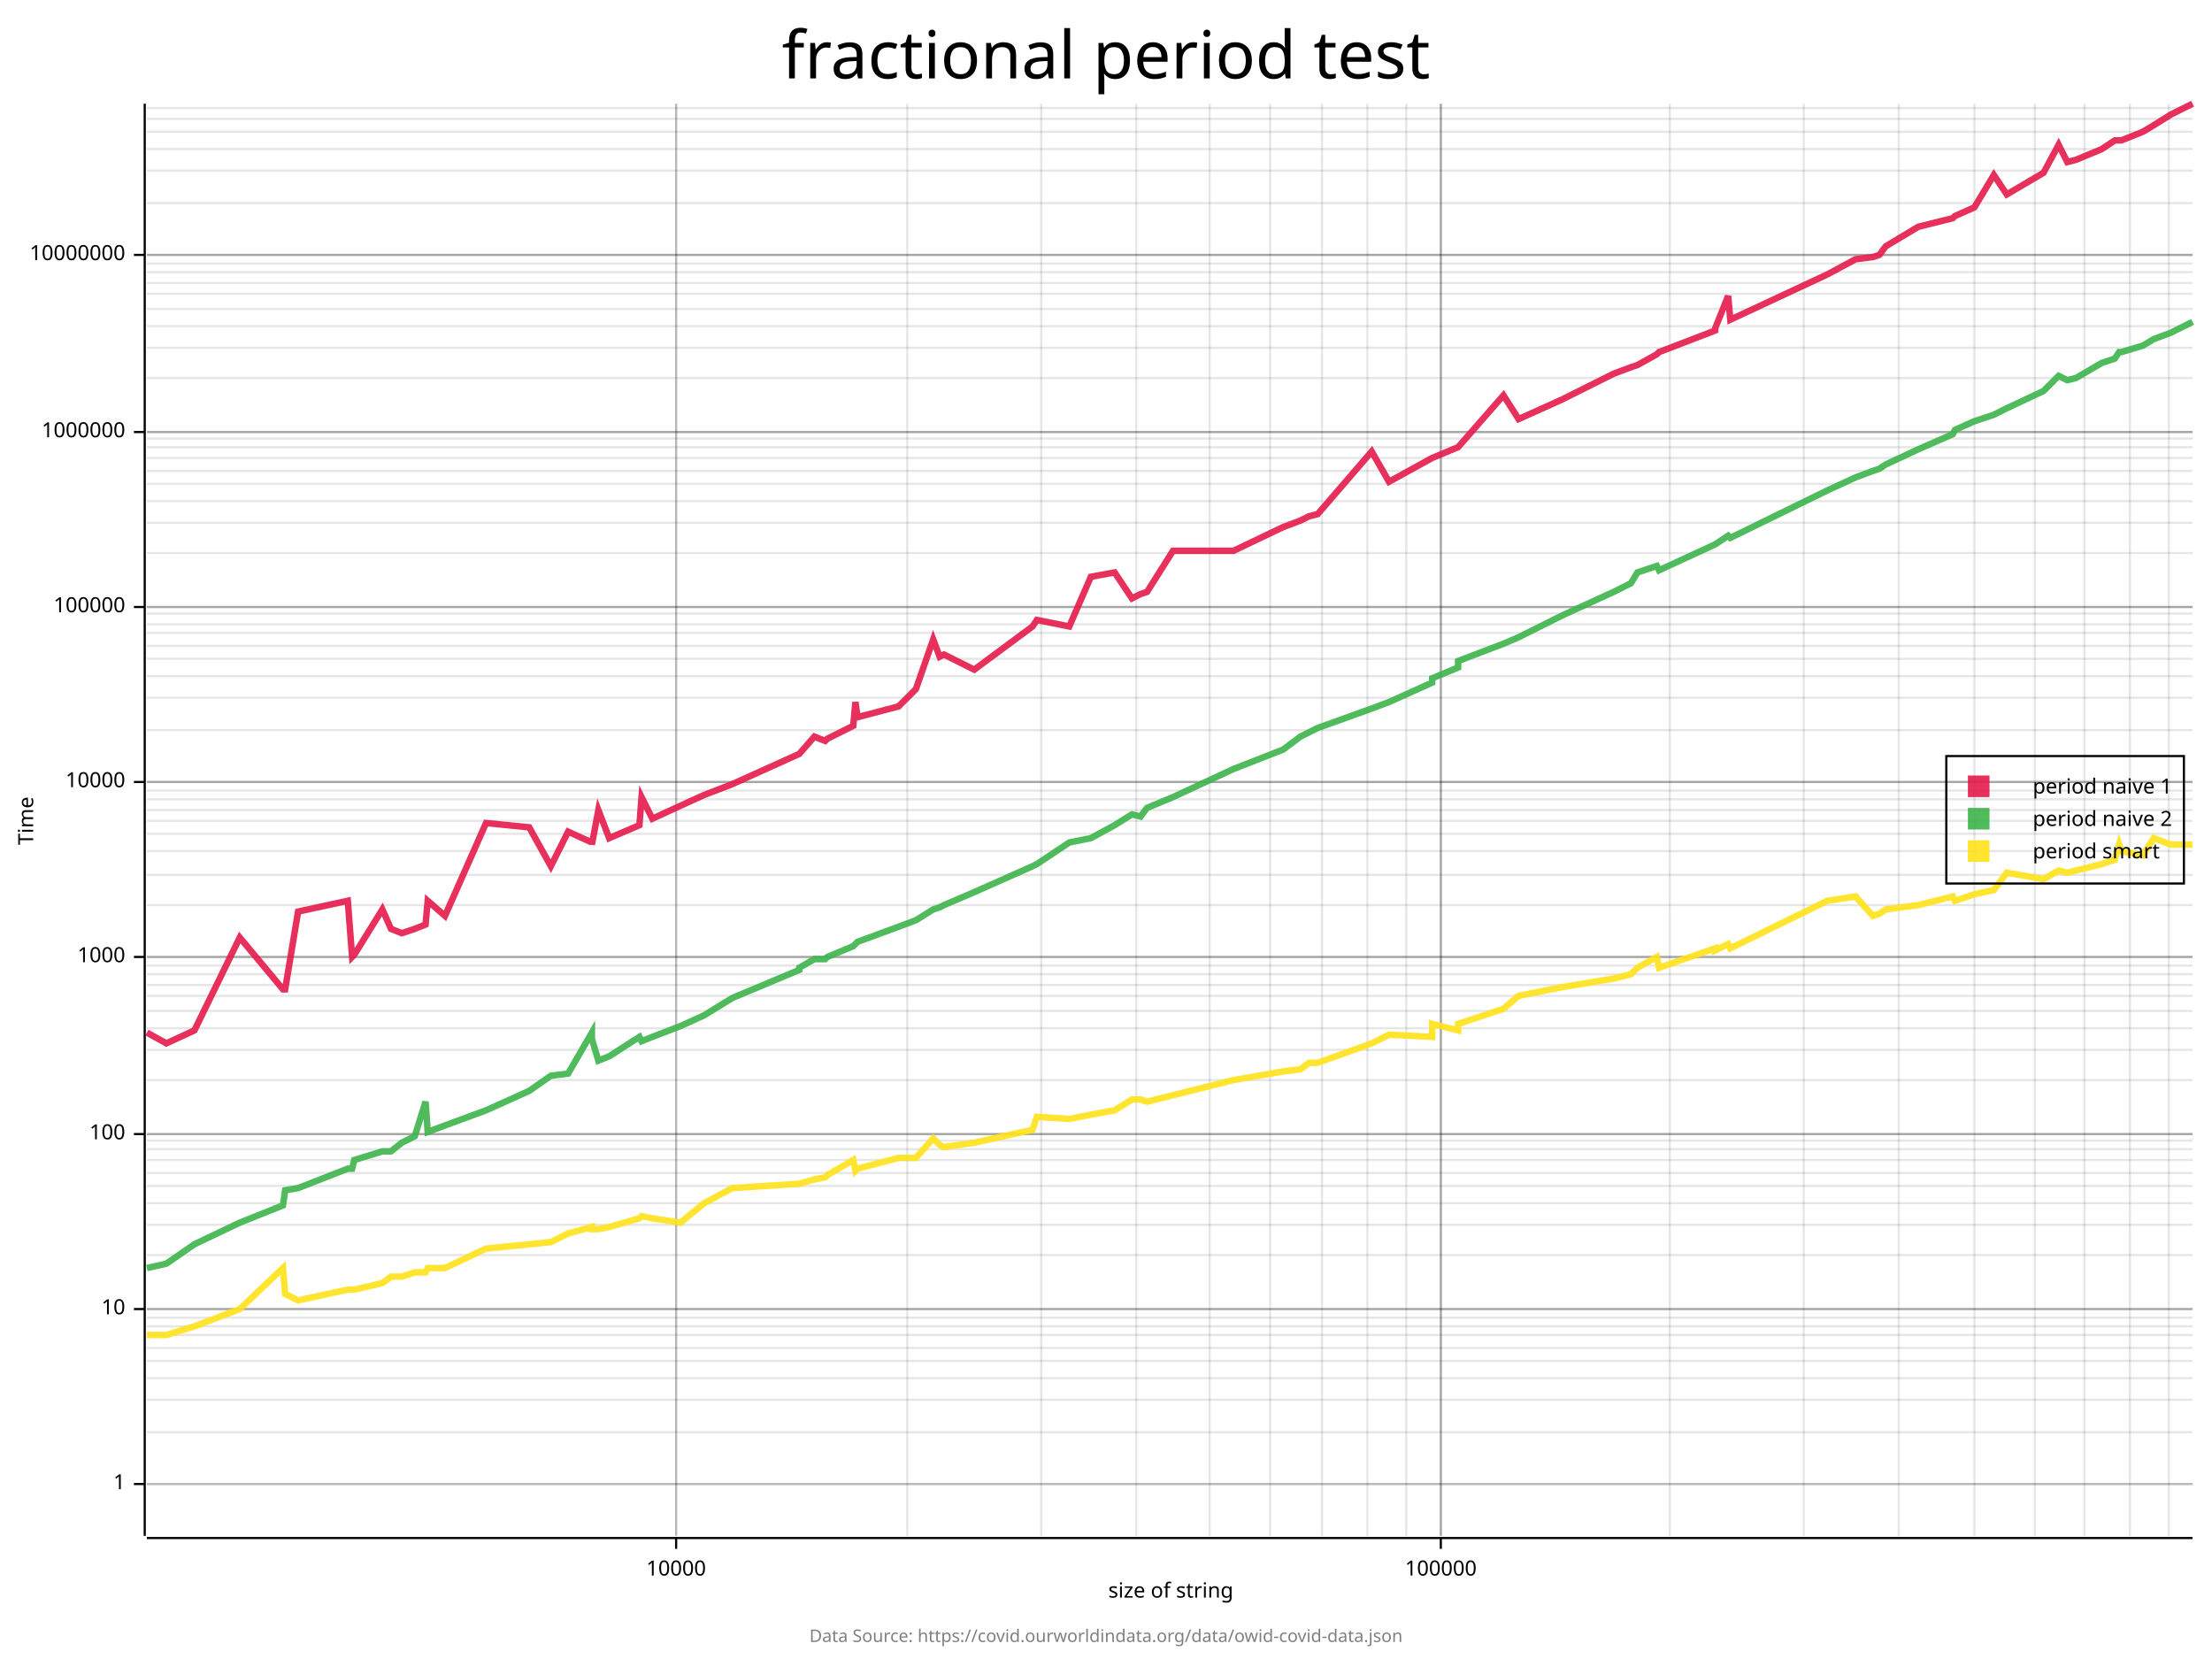
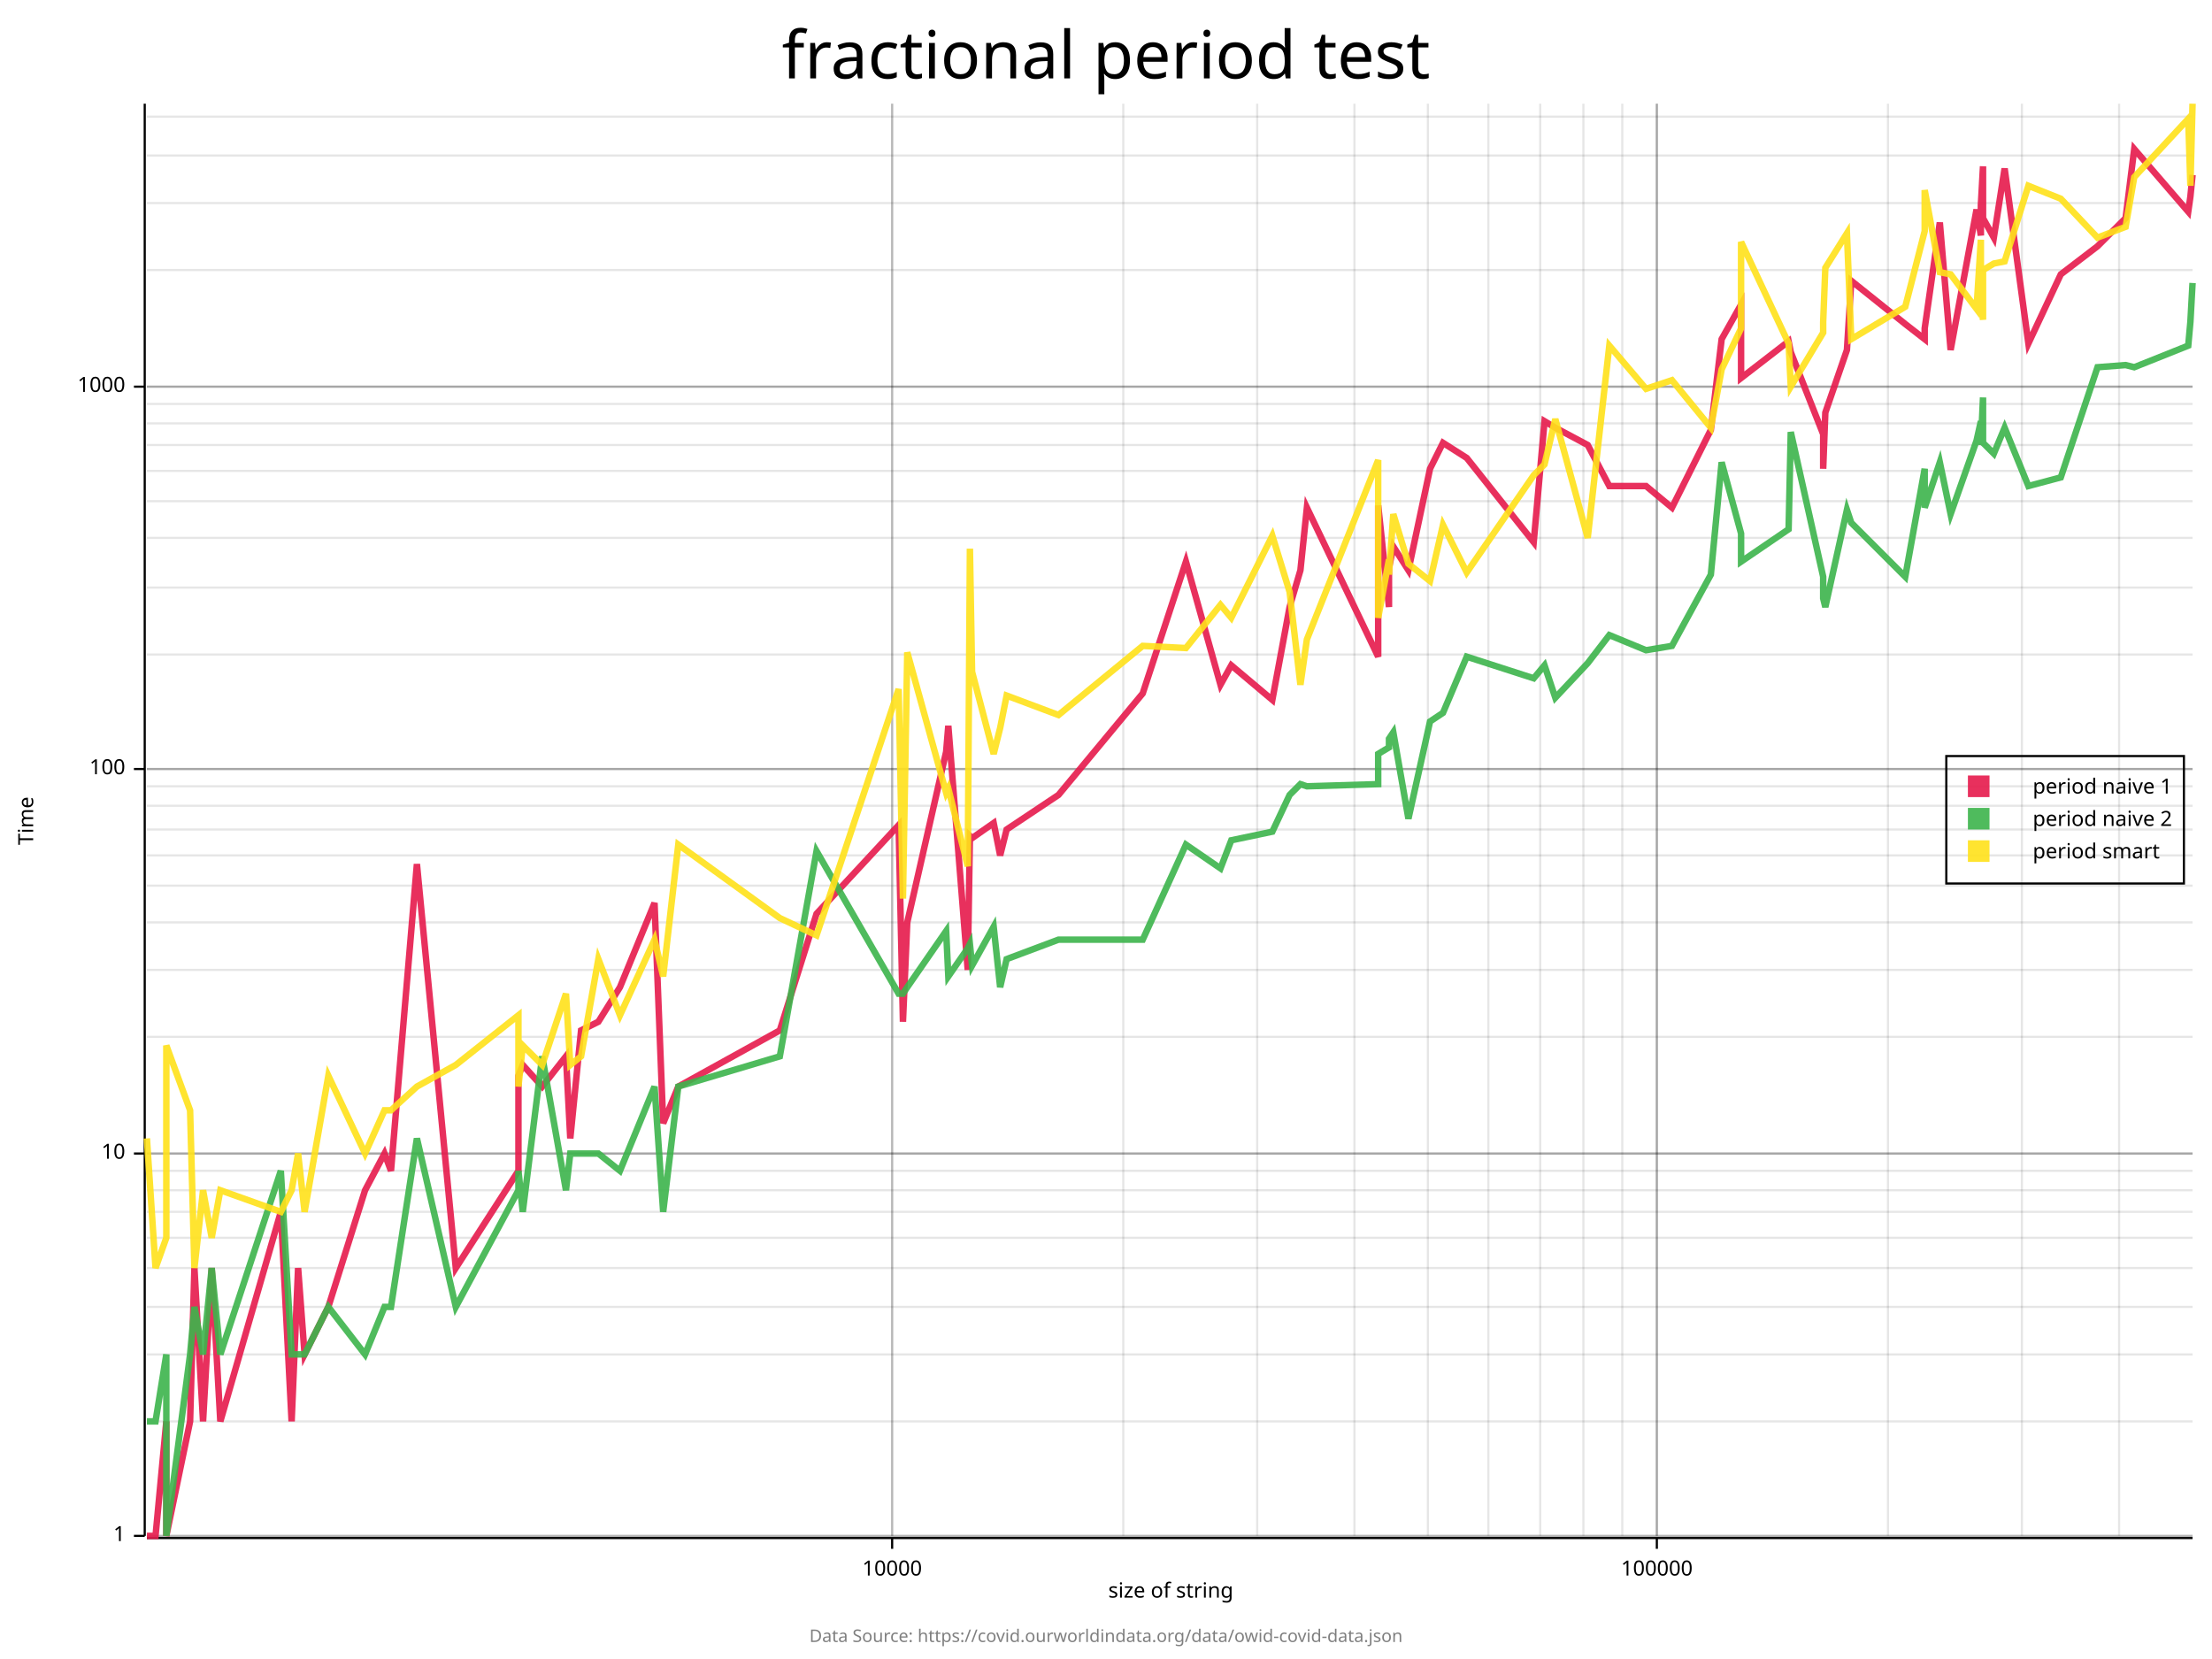
<svg xmlns="http://www.w3.org/2000/svg" width="1024" height="768" viewBox="0 0 1024 768">
  <rect x="0" y="0" width="1024" height="768" opacity="1" fill="#FFFFFF" stroke="none" />
  <text x="512" y="754" dy="0.76em" text-anchor="middle" font-family="sans-serif" font-size="8.065" opacity="0.5" fill="#000000">
Data Source: https://covid.ourworldindata.org/data/owid-covid-data.json
</text>
  <text x="512" y="13" dy="0.76em" text-anchor="middle" font-family="sans-serif" font-size="30.645" opacity="1" fill="#000000">
fractional period test
</text>
-   <line opacity="0.1" stroke="#000000" stroke-width="1" x1="313" y1="711" x2="313" y2="48" />
-   <line opacity="0.1" stroke="#000000" stroke-width="1" x1="420" y1="711" x2="420" y2="48" />
-   <line opacity="0.1" stroke="#000000" stroke-width="1" x1="482" y1="711" x2="482" y2="48" />
-   <line opacity="0.1" stroke="#000000" stroke-width="1" x1="526" y1="711" x2="526" y2="48" />
-   <line opacity="0.1" stroke="#000000" stroke-width="1" x1="560" y1="711" x2="560" y2="48" />
-   <line opacity="0.1" stroke="#000000" stroke-width="1" x1="588" y1="711" x2="588" y2="48" />
-   <line opacity="0.1" stroke="#000000" stroke-width="1" x1="612" y1="711" x2="612" y2="48" />
-   <line opacity="0.1" stroke="#000000" stroke-width="1" x1="633" y1="711" x2="633" y2="48" />
-   <line opacity="0.1" stroke="#000000" stroke-width="1" x1="651" y1="711" x2="651" y2="48" />
-   <line opacity="0.1" stroke="#000000" stroke-width="1" x1="667" y1="711" x2="667" y2="48" />
-   <line opacity="0.1" stroke="#000000" stroke-width="1" x1="667" y1="711" x2="667" y2="48" />
-   <line opacity="0.1" stroke="#000000" stroke-width="1" x1="773" y1="711" x2="773" y2="48" />
-   <line opacity="0.1" stroke="#000000" stroke-width="1" x1="835" y1="711" x2="835" y2="48" />
-   <line opacity="0.1" stroke="#000000" stroke-width="1" x1="879" y1="711" x2="879" y2="48" />
-   <line opacity="0.1" stroke="#000000" stroke-width="1" x1="914" y1="711" x2="914" y2="48" />
-   <line opacity="0.1" stroke="#000000" stroke-width="1" x1="942" y1="711" x2="942" y2="48" />
-   <line opacity="0.1" stroke="#000000" stroke-width="1" x1="965" y1="711" x2="965" y2="48" />
-   <line opacity="0.1" stroke="#000000" stroke-width="1" x1="986" y1="711" x2="986" y2="48" />
-   <line opacity="0.1" stroke="#000000" stroke-width="1" x1="1004" y1="711" x2="1004" y2="48" />
-   <line opacity="0.1" stroke="#000000" stroke-width="1" x1="68" y1="687" x2="1015" y2="687" />
-   <line opacity="0.1" stroke="#000000" stroke-width="1" x1="68" y1="663" x2="1015" y2="663" />
-   <line opacity="0.1" stroke="#000000" stroke-width="1" x1="68" y1="648" x2="1015" y2="648" />
-   <line opacity="0.1" stroke="#000000" stroke-width="1" x1="68" y1="638" x2="1015" y2="638" />
-   <line opacity="0.1" stroke="#000000" stroke-width="1" x1="68" y1="630" x2="1015" y2="630" />
-   <line opacity="0.1" stroke="#000000" stroke-width="1" x1="68" y1="624" x2="1015" y2="624" />
-   <line opacity="0.1" stroke="#000000" stroke-width="1" x1="68" y1="618" x2="1015" y2="618" />
-   <line opacity="0.1" stroke="#000000" stroke-width="1" x1="68" y1="614" x2="1015" y2="614" />
-   <line opacity="0.1" stroke="#000000" stroke-width="1" x1="68" y1="610" x2="1015" y2="610" />
-   <line opacity="0.1" stroke="#000000" stroke-width="1" x1="68" y1="606" x2="1015" y2="606" />
-   <line opacity="0.1" stroke="#000000" stroke-width="1" x1="68" y1="606" x2="1015" y2="606" />
-   <line opacity="0.1" stroke="#000000" stroke-width="1" x1="68" y1="581" x2="1015" y2="581" />
-   <line opacity="0.1" stroke="#000000" stroke-width="1" x1="68" y1="567" x2="1015" y2="567" />
-   <line opacity="0.1" stroke="#000000" stroke-width="1" x1="68" y1="557" x2="1015" y2="557" />
-   <line opacity="0.1" stroke="#000000" stroke-width="1" x1="68" y1="549" x2="1015" y2="549" />
-   <line opacity="0.1" stroke="#000000" stroke-width="1" x1="68" y1="543" x2="1015" y2="543" />
-   <line opacity="0.1" stroke="#000000" stroke-width="1" x1="68" y1="537" x2="1015" y2="537" />
-   <line opacity="0.1" stroke="#000000" stroke-width="1" x1="68" y1="532" x2="1015" y2="532" />
-   <line opacity="0.1" stroke="#000000" stroke-width="1" x1="68" y1="528" x2="1015" y2="528" />
-   <line opacity="0.1" stroke="#000000" stroke-width="1" x1="68" y1="525" x2="1015" y2="525" />
-   <line opacity="0.1" stroke="#000000" stroke-width="1" x1="68" y1="525" x2="1015" y2="525" />
-   <line opacity="0.1" stroke="#000000" stroke-width="1" x1="68" y1="500" x2="1015" y2="500" />
-   <line opacity="0.1" stroke="#000000" stroke-width="1" x1="68" y1="486" x2="1015" y2="486" />
-   <line opacity="0.1" stroke="#000000" stroke-width="1" x1="68" y1="476" x2="1015" y2="476" />
-   <line opacity="0.1" stroke="#000000" stroke-width="1" x1="68" y1="468" x2="1015" y2="468" />
-   <line opacity="0.1" stroke="#000000" stroke-width="1" x1="68" y1="461" x2="1015" y2="461" />
-   <line opacity="0.1" stroke="#000000" stroke-width="1" x1="68" y1="456" x2="1015" y2="456" />
-   <line opacity="0.1" stroke="#000000" stroke-width="1" x1="68" y1="451" x2="1015" y2="451" />
-   <line opacity="0.1" stroke="#000000" stroke-width="1" x1="68" y1="447" x2="1015" y2="447" />
-   <line opacity="0.1" stroke="#000000" stroke-width="1" x1="68" y1="443" x2="1015" y2="443" />
-   <line opacity="0.1" stroke="#000000" stroke-width="1" x1="68" y1="443" x2="1015" y2="443" />
-   <line opacity="0.1" stroke="#000000" stroke-width="1" x1="68" y1="419" x2="1015" y2="419" />
-   <line opacity="0.1" stroke="#000000" stroke-width="1" x1="68" y1="405" x2="1015" y2="405" />
-   <line opacity="0.1" stroke="#000000" stroke-width="1" x1="68" y1="394" x2="1015" y2="394" />
-   <line opacity="0.1" stroke="#000000" stroke-width="1" x1="68" y1="386" x2="1015" y2="386" />
-   <line opacity="0.1" stroke="#000000" stroke-width="1" x1="68" y1="380" x2="1015" y2="380" />
-   <line opacity="0.1" stroke="#000000" stroke-width="1" x1="68" y1="375" x2="1015" y2="375" />
-   <line opacity="0.1" stroke="#000000" stroke-width="1" x1="68" y1="370" x2="1015" y2="370" />
-   <line opacity="0.1" stroke="#000000" stroke-width="1" x1="68" y1="366" x2="1015" y2="366" />
-   <line opacity="0.1" stroke="#000000" stroke-width="1" x1="68" y1="362" x2="1015" y2="362" />
-   <line opacity="0.1" stroke="#000000" stroke-width="1" x1="68" y1="362" x2="1015" y2="362" />
-   <line opacity="0.1" stroke="#000000" stroke-width="1" x1="68" y1="338" x2="1015" y2="338" />
-   <line opacity="0.1" stroke="#000000" stroke-width="1" x1="68" y1="323" x2="1015" y2="323" />
-   <line opacity="0.1" stroke="#000000" stroke-width="1" x1="68" y1="313" x2="1015" y2="313" />
-   <line opacity="0.1" stroke="#000000" stroke-width="1" x1="68" y1="305" x2="1015" y2="305" />
-   <line opacity="0.1" stroke="#000000" stroke-width="1" x1="68" y1="299" x2="1015" y2="299" />
-   <line opacity="0.1" stroke="#000000" stroke-width="1" x1="68" y1="293" x2="1015" y2="293" />
-   <line opacity="0.1" stroke="#000000" stroke-width="1" x1="68" y1="289" x2="1015" y2="289" />
-   <line opacity="0.1" stroke="#000000" stroke-width="1" x1="68" y1="284" x2="1015" y2="284" />
-   <line opacity="0.1" stroke="#000000" stroke-width="1" x1="68" y1="281" x2="1015" y2="281" />
-   <line opacity="0.1" stroke="#000000" stroke-width="1" x1="68" y1="281" x2="1015" y2="281" />
-   <line opacity="0.1" stroke="#000000" stroke-width="1" x1="68" y1="256" x2="1015" y2="256" />
-   <line opacity="0.1" stroke="#000000" stroke-width="1" x1="68" y1="242" x2="1015" y2="242" />
+   <line opacity="0.1" stroke="#000000" stroke-width="1" x1="413" y1="711" x2="413" y2="48" />
+   <line opacity="0.1" stroke="#000000" stroke-width="1" x1="520" y1="711" x2="520" y2="48" />
+   <line opacity="0.1" stroke="#000000" stroke-width="1" x1="582" y1="711" x2="582" y2="48" />
+   <line opacity="0.1" stroke="#000000" stroke-width="1" x1="627" y1="711" x2="627" y2="48" />
+   <line opacity="0.1" stroke="#000000" stroke-width="1" x1="661" y1="711" x2="661" y2="48" />
+   <line opacity="0.1" stroke="#000000" stroke-width="1" x1="689" y1="711" x2="689" y2="48" />
+   <line opacity="0.1" stroke="#000000" stroke-width="1" x1="713" y1="711" x2="713" y2="48" />
+   <line opacity="0.1" stroke="#000000" stroke-width="1" x1="733" y1="711" x2="733" y2="48" />
+   <line opacity="0.1" stroke="#000000" stroke-width="1" x1="751" y1="711" x2="751" y2="48" />
+   <line opacity="0.1" stroke="#000000" stroke-width="1" x1="767" y1="711" x2="767" y2="48" />
+   <line opacity="0.1" stroke="#000000" stroke-width="1" x1="767" y1="711" x2="767" y2="48" />
+   <line opacity="0.1" stroke="#000000" stroke-width="1" x1="874" y1="711" x2="874" y2="48" />
+   <line opacity="0.1" stroke="#000000" stroke-width="1" x1="936" y1="711" x2="936" y2="48" />
+   <line opacity="0.1" stroke="#000000" stroke-width="1" x1="981" y1="711" x2="981" y2="48" />
+   <line opacity="0.1" stroke="#000000" stroke-width="1" x1="68" y1="711" x2="1015" y2="711" />
+   <line opacity="0.1" stroke="#000000" stroke-width="1" x1="68" y1="658" x2="1015" y2="658" />
+   <line opacity="0.1" stroke="#000000" stroke-width="1" x1="68" y1="627" x2="1015" y2="627" />
+   <line opacity="0.1" stroke="#000000" stroke-width="1" x1="68" y1="605" x2="1015" y2="605" />
+   <line opacity="0.1" stroke="#000000" stroke-width="1" x1="68" y1="587" x2="1015" y2="587" />
+   <line opacity="0.1" stroke="#000000" stroke-width="1" x1="68" y1="573" x2="1015" y2="573" />
+   <line opacity="0.1" stroke="#000000" stroke-width="1" x1="68" y1="561" x2="1015" y2="561" />
+   <line opacity="0.1" stroke="#000000" stroke-width="1" x1="68" y1="551" x2="1015" y2="551" />
+   <line opacity="0.1" stroke="#000000" stroke-width="1" x1="68" y1="542" x2="1015" y2="542" />
+   <line opacity="0.1" stroke="#000000" stroke-width="1" x1="68" y1="534" x2="1015" y2="534" />
+   <line opacity="0.1" stroke="#000000" stroke-width="1" x1="68" y1="534" x2="1015" y2="534" />
+   <line opacity="0.1" stroke="#000000" stroke-width="1" x1="68" y1="480" x2="1015" y2="480" />
+   <line opacity="0.1" stroke="#000000" stroke-width="1" x1="68" y1="449" x2="1015" y2="449" />
+   <line opacity="0.1" stroke="#000000" stroke-width="1" x1="68" y1="427" x2="1015" y2="427" />
+   <line opacity="0.1" stroke="#000000" stroke-width="1" x1="68" y1="410" x2="1015" y2="410" />
+   <line opacity="0.1" stroke="#000000" stroke-width="1" x1="68" y1="396" x2="1015" y2="396" />
+   <line opacity="0.1" stroke="#000000" stroke-width="1" x1="68" y1="384" x2="1015" y2="384" />
+   <line opacity="0.1" stroke="#000000" stroke-width="1" x1="68" y1="373" x2="1015" y2="373" />
+   <line opacity="0.1" stroke="#000000" stroke-width="1" x1="68" y1="364" x2="1015" y2="364" />
+   <line opacity="0.1" stroke="#000000" stroke-width="1" x1="68" y1="356" x2="1015" y2="356" />
+   <line opacity="0.1" stroke="#000000" stroke-width="1" x1="68" y1="356" x2="1015" y2="356" />
+   <line opacity="0.1" stroke="#000000" stroke-width="1" x1="68" y1="303" x2="1015" y2="303" />
+   <line opacity="0.1" stroke="#000000" stroke-width="1" x1="68" y1="272" x2="1015" y2="272" />
+   <line opacity="0.1" stroke="#000000" stroke-width="1" x1="68" y1="249" x2="1015" y2="249" />
  <line opacity="0.1" stroke="#000000" stroke-width="1" x1="68" y1="232" x2="1015" y2="232" />
-   <line opacity="0.1" stroke="#000000" stroke-width="1" x1="68" y1="224" x2="1015" y2="224" />
  <line opacity="0.1" stroke="#000000" stroke-width="1" x1="68" y1="218" x2="1015" y2="218" />
-   <line opacity="0.1" stroke="#000000" stroke-width="1" x1="68" y1="212" x2="1015" y2="212" />
-   <line opacity="0.1" stroke="#000000" stroke-width="1" x1="68" y1="207" x2="1015" y2="207" />
-   <line opacity="0.1" stroke="#000000" stroke-width="1" x1="68" y1="203" x2="1015" y2="203" />
-   <line opacity="0.1" stroke="#000000" stroke-width="1" x1="68" y1="200" x2="1015" y2="200" />
-   <line opacity="0.1" stroke="#000000" stroke-width="1" x1="68" y1="200" x2="1015" y2="200" />
-   <line opacity="0.1" stroke="#000000" stroke-width="1" x1="68" y1="175" x2="1015" y2="175" />
-   <line opacity="0.1" stroke="#000000" stroke-width="1" x1="68" y1="161" x2="1015" y2="161" />
-   <line opacity="0.1" stroke="#000000" stroke-width="1" x1="68" y1="151" x2="1015" y2="151" />
-   <line opacity="0.1" stroke="#000000" stroke-width="1" x1="68" y1="143" x2="1015" y2="143" />
-   <line opacity="0.1" stroke="#000000" stroke-width="1" x1="68" y1="136" x2="1015" y2="136" />
-   <line opacity="0.1" stroke="#000000" stroke-width="1" x1="68" y1="131" x2="1015" y2="131" />
-   <line opacity="0.1" stroke="#000000" stroke-width="1" x1="68" y1="126" x2="1015" y2="126" />
-   <line opacity="0.1" stroke="#000000" stroke-width="1" x1="68" y1="122" x2="1015" y2="122" />
-   <line opacity="0.1" stroke="#000000" stroke-width="1" x1="68" y1="118" x2="1015" y2="118" />
-   <line opacity="0.1" stroke="#000000" stroke-width="1" x1="68" y1="118" x2="1015" y2="118" />
+   <line opacity="0.1" stroke="#000000" stroke-width="1" x1="68" y1="206" x2="1015" y2="206" />
+   <line opacity="0.1" stroke="#000000" stroke-width="1" x1="68" y1="196" x2="1015" y2="196" />
+   <line opacity="0.1" stroke="#000000" stroke-width="1" x1="68" y1="187" x2="1015" y2="187" />
+   <line opacity="0.1" stroke="#000000" stroke-width="1" x1="68" y1="179" x2="1015" y2="179" />
+   <line opacity="0.1" stroke="#000000" stroke-width="1" x1="68" y1="179" x2="1015" y2="179" />
+   <line opacity="0.1" stroke="#000000" stroke-width="1" x1="68" y1="125" x2="1015" y2="125" />
  <line opacity="0.1" stroke="#000000" stroke-width="1" x1="68" y1="94" x2="1015" y2="94" />
-   <line opacity="0.1" stroke="#000000" stroke-width="1" x1="68" y1="79" x2="1015" y2="79" />
-   <line opacity="0.1" stroke="#000000" stroke-width="1" x1="68" y1="69" x2="1015" y2="69" />
-   <line opacity="0.1" stroke="#000000" stroke-width="1" x1="68" y1="61" x2="1015" y2="61" />
-   <line opacity="0.1" stroke="#000000" stroke-width="1" x1="68" y1="55" x2="1015" y2="55" />
-   <line opacity="0.1" stroke="#000000" stroke-width="1" x1="68" y1="50" x2="1015" y2="50" />
+   <line opacity="0.1" stroke="#000000" stroke-width="1" x1="68" y1="72" x2="1015" y2="72" />
+   <line opacity="0.1" stroke="#000000" stroke-width="1" x1="68" y1="54" x2="1015" y2="54" />
  <text x="8" y="380" dy="0.76em" text-anchor="middle" font-family="sans-serif" font-size="9.677" opacity="1" fill="#000000" transform="rotate(270, 8, 380)">
Time
</text>
  <text x="542" y="742" dy="-0.5ex" text-anchor="middle" font-family="sans-serif" font-size="9.677" opacity="1" fill="#000000">
size of string
</text>
-   <line opacity="0.2" stroke="#000000" stroke-width="1" x1="313" y1="711" x2="313" y2="48" />
-   <line opacity="0.2" stroke="#000000" stroke-width="1" x1="667" y1="711" x2="667" y2="48" />
-   <line opacity="0.2" stroke="#000000" stroke-width="1" x1="68" y1="687" x2="1015" y2="687" />
-   <line opacity="0.2" stroke="#000000" stroke-width="1" x1="68" y1="606" x2="1015" y2="606" />
-   <line opacity="0.2" stroke="#000000" stroke-width="1" x1="68" y1="525" x2="1015" y2="525" />
-   <line opacity="0.2" stroke="#000000" stroke-width="1" x1="68" y1="443" x2="1015" y2="443" />
-   <line opacity="0.2" stroke="#000000" stroke-width="1" x1="68" y1="362" x2="1015" y2="362" />
-   <line opacity="0.2" stroke="#000000" stroke-width="1" x1="68" y1="281" x2="1015" y2="281" />
-   <line opacity="0.2" stroke="#000000" stroke-width="1" x1="68" y1="200" x2="1015" y2="200" />
-   <line opacity="0.2" stroke="#000000" stroke-width="1" x1="68" y1="118" x2="1015" y2="118" />
+   <line opacity="0.2" stroke="#000000" stroke-width="1" x1="413" y1="711" x2="413" y2="48" />
+   <line opacity="0.2" stroke="#000000" stroke-width="1" x1="767" y1="711" x2="767" y2="48" />
+   <line opacity="0.2" stroke="#000000" stroke-width="1" x1="68" y1="711" x2="1015" y2="711" />
+   <line opacity="0.2" stroke="#000000" stroke-width="1" x1="68" y1="534" x2="1015" y2="534" />
+   <line opacity="0.2" stroke="#000000" stroke-width="1" x1="68" y1="356" x2="1015" y2="356" />
+   <line opacity="0.2" stroke="#000000" stroke-width="1" x1="68" y1="179" x2="1015" y2="179" />
  <polyline fill="none" opacity="1" stroke="#000000" stroke-width="1" points="67,48 67,711 " />
-   <text x="58" y="687" dy="0.5ex" text-anchor="end" font-family="sans-serif" font-size="9.677" opacity="1" fill="#000000">
+   <text x="58" y="711" dy="0.5ex" text-anchor="end" font-family="sans-serif" font-size="9.677" opacity="1" fill="#000000">
1
</text>
-   <polyline fill="none" opacity="1" stroke="#000000" stroke-width="1" points="62,687 67,687 " />
-   <text x="58" y="606" dy="0.5ex" text-anchor="end" font-family="sans-serif" font-size="9.677" opacity="1" fill="#000000">
+   <polyline fill="none" opacity="1" stroke="#000000" stroke-width="1" points="62,711 67,711 " />
+   <text x="58" y="534" dy="0.5ex" text-anchor="end" font-family="sans-serif" font-size="9.677" opacity="1" fill="#000000">
10
</text>
-   <polyline fill="none" opacity="1" stroke="#000000" stroke-width="1" points="62,606 67,606 " />
-   <text x="58" y="525" dy="0.5ex" text-anchor="end" font-family="sans-serif" font-size="9.677" opacity="1" fill="#000000">
+   <polyline fill="none" opacity="1" stroke="#000000" stroke-width="1" points="62,534 67,534 " />
+   <text x="58" y="356" dy="0.5ex" text-anchor="end" font-family="sans-serif" font-size="9.677" opacity="1" fill="#000000">
100
</text>
-   <polyline fill="none" opacity="1" stroke="#000000" stroke-width="1" points="62,525 67,525 " />
-   <text x="58" y="443" dy="0.5ex" text-anchor="end" font-family="sans-serif" font-size="9.677" opacity="1" fill="#000000">
+   <polyline fill="none" opacity="1" stroke="#000000" stroke-width="1" points="62,356 67,356 " />
+   <text x="58" y="179" dy="0.5ex" text-anchor="end" font-family="sans-serif" font-size="9.677" opacity="1" fill="#000000">
1000
</text>
-   <polyline fill="none" opacity="1" stroke="#000000" stroke-width="1" points="62,443 67,443 " />
-   <text x="58" y="362" dy="0.5ex" text-anchor="end" font-family="sans-serif" font-size="9.677" opacity="1" fill="#000000">
+   <polyline fill="none" opacity="1" stroke="#000000" stroke-width="1" points="62,179 67,179 " />
+   <polyline fill="none" opacity="1" stroke="#000000" stroke-width="1" points="68,712 1015,712 " />
+   <text x="413" y="722" dy="0.76em" text-anchor="middle" font-family="sans-serif" font-size="9.677" opacity="1" fill="#000000">
10000
</text>
-   <polyline fill="none" opacity="1" stroke="#000000" stroke-width="1" points="62,362 67,362 " />
-   <text x="58" y="281" dy="0.5ex" text-anchor="end" font-family="sans-serif" font-size="9.677" opacity="1" fill="#000000">
+   <polyline fill="none" opacity="1" stroke="#000000" stroke-width="1" points="413,712 413,717 " />
+   <text x="767" y="722" dy="0.76em" text-anchor="middle" font-family="sans-serif" font-size="9.677" opacity="1" fill="#000000">
100000
</text>
-   <polyline fill="none" opacity="1" stroke="#000000" stroke-width="1" points="62,281 67,281 " />
-   <text x="58" y="200" dy="0.5ex" text-anchor="end" font-family="sans-serif" font-size="9.677" opacity="1" fill="#000000">
- 1000000
- </text>
-   <polyline fill="none" opacity="1" stroke="#000000" stroke-width="1" points="62,200 67,200 " />
-   <text x="58" y="118" dy="0.5ex" text-anchor="end" font-family="sans-serif" font-size="9.677" opacity="1" fill="#000000">
- 10000000
- </text>
-   <polyline fill="none" opacity="1" stroke="#000000" stroke-width="1" points="62,118 67,118 " />
-   <polyline fill="none" opacity="1" stroke="#000000" stroke-width="1" points="68,712 1015,712 " />
-   <text x="313" y="722" dy="0.76em" text-anchor="middle" font-family="sans-serif" font-size="9.677" opacity="1" fill="#000000">
- 10000
- </text>
-   <polyline fill="none" opacity="1" stroke="#000000" stroke-width="1" points="313,712 313,717 " />
-   <text x="667" y="722" dy="0.76em" text-anchor="middle" font-family="sans-serif" font-size="9.677" opacity="1" fill="#000000">
- 100000
- </text>
-   <polyline fill="none" opacity="1" stroke="#000000" stroke-width="1" points="667,712 667,717 " />
-   <polyline fill="none" opacity="0.9" stroke="#E6194B" stroke-width="3" points="68,478 77,483 90,477 111,434 131,458 132,458 138,422 161,417 163,443 164,442 177,421 181,430 186,432 192,430 197,428 198,417 206,424 225,381 245,383 255,401 263,385 274,390 274,391 277,375 282,388 296,382 297,369 302,379 315,373 326,368 339,363 370,349 370,349 377,341 382,343 383,342 395,336 396,325 397,332 416,327 424,319 432,296 435,304 437,303 451,310 478,290 480,287 495,290 505,267 516,265 524,277 528,275 531,274 543,255 571,255 594,244 602,241 606,239 610,238 635,209 643,223 663,212 663,212 675,207 675,207 696,183 703,194 723,185 747,173 755,170 758,169 767,164 768,163 794,153 794,152 800,137 801,148 846,127 859,120 867,119 870,118 873,114 888,105 904,101 905,100 914,96 923,81 929,90 946,80 953,67 957,75 961,74 973,69 979,65 981,65 982,65 992,61 997,58 1005,53 1015,48 " />
-   <polyline fill="none" opacity="0.9" stroke="#3CB44B" stroke-width="3" points="68,587 77,585 90,576 111,566 131,558 132,551 138,550 161,541 163,541 164,537 177,533 181,533 186,529 192,526 197,510 198,524 206,521 225,514 245,505 255,498 263,497 274,478 274,481 277,491 282,489 296,480 297,482 302,480 315,475 326,470 339,462 370,449 370,448 377,444 382,444 383,443 395,438 396,437 397,436 416,429 424,426 432,421 435,420 437,419 451,413 478,401 480,400 495,390 505,388 516,382 524,377 528,378 531,374 543,369 571,356 594,347 602,341 606,339 610,337 635,328 643,325 663,316 663,314 675,309 675,306 696,298 703,295 723,285 747,274 755,270 758,265 767,262 768,264 794,252 794,252 800,248 801,249 846,227 859,221 867,218 870,217 873,215 888,208 904,201 905,199 914,195 923,192 929,189 946,181 953,174 957,176 961,175 973,168 979,166 981,163 982,163 992,160 997,157 1005,154 1015,149 " />
-   <polyline fill="none" opacity="0.9" stroke="#FFE119" stroke-width="3" points="68,618 77,618 90,614 111,606 131,587 132,599 138,602 161,597 163,597 164,597 177,594 181,591 186,591 192,589 197,589 198,587 206,587 225,578 245,576 255,575 263,571 274,568 274,569 277,569 282,568 296,564 297,563 302,564 315,566 326,557 339,550 370,548 370,548 377,546 382,545 383,544 395,537 396,542 397,541 416,536 424,536 432,527 435,530 437,531 451,529 478,523 480,517 495,518 505,516 516,514 524,509 528,509 531,510 543,507 571,500 594,496 602,495 606,492 610,492 635,483 643,479 663,480 663,474 675,477 675,474 696,467 703,461 723,457 747,453 755,451 758,448 767,443 768,448 794,439 794,440 800,437 801,439 846,417 859,415 867,424 870,423 873,421 888,419 904,415 905,417 914,414 923,412 929,404 946,407 953,403 957,404 961,403 973,400 979,398 981,391 982,394 992,396 997,388 1005,391 1015,391 " />
+   <polyline fill="none" opacity="1" stroke="#000000" stroke-width="1" points="767,712 767,717 " />
+   <polyline fill="none" opacity="0.9" stroke="#E6194B" stroke-width="3" points="68,711 72,711 77,658 77,711 88,658 90,587 94,658 98,587 102,658 130,561 135,658 138,587 141,627 152,605 169,551 178,534 181,542 193,400 211,587 240,542 240,498 242,493 251,503 262,489 264,527 269,477 277,473 287,457 303,418 307,520 314,503 361,477 378,423 416,382 418,473 420,427 438,348 439,336 448,449 449,387 450,388 460,381 463,396 466,384 490,368 529,321 549,260 565,317 570,308 589,324 597,281 602,264 605,235 638,304 638,234 643,281 643,263 645,253 652,264 662,217 668,205 679,212 710,251 715,195 720,198 735,206 745,225 762,225 774,235 792,199 797,157 806,141 806,175 828,158 829,163 844,201 844,217 845,191 855,162 857,130 882,150 891,157 891,152 898,103 903,162 915,97 917,109 917,95 918,77 918,101 923,110 928,78 939,159 954,127 971,114 984,101 988,69 1013,98 1014,91 1015,81 " />
+   <polyline fill="none" opacity="0.9" stroke="#3CB44B" stroke-width="3" points="68,658 72,658 77,627 77,711 88,627 90,605 94,627 98,587 102,627 130,542 135,627 138,627 141,627 152,605 169,627 178,605 181,605 193,527 211,605 240,551 240,542 242,561 251,489 262,551 264,534 269,534 277,534 287,542 303,503 307,561 314,503 361,489 378,394 416,460 418,460 420,457 438,431 439,452 448,439 449,437 450,447 460,429 463,457 466,444 490,435 529,435 549,391 565,402 570,389 589,385 597,368 602,363 605,364 638,363 638,349 643,346 643,342 645,339 652,379 662,334 668,330 679,304 710,314 715,308 720,323 735,307 745,294 762,301 774,299 792,266 797,214 806,247 806,260 828,245 829,200 844,267 844,277 845,281 855,236 857,242 882,267 891,217 891,235 898,214 903,238 915,204 917,195 917,206 918,184 918,205 923,210 928,198 939,225 954,221 971,170 984,169 988,170 1013,160 1014,149 1015,131 " />
+   <polyline fill="none" opacity="0.9" stroke="#FFE119" stroke-width="3" points="68,527 72,587 77,573 77,484 88,514 90,587 94,551 98,573 102,551 130,561 135,551 138,534 141,561 152,498 169,534 178,514 181,514 193,503 211,493 240,470 240,503 242,484 251,493 262,460 264,493 269,489 277,444 287,470 303,435 307,452 314,391 361,425 378,433 416,319 418,416 420,302 438,367 439,365 448,401 449,254 450,311 460,349 463,337 466,322 490,331 529,299 549,300 565,280 570,286 589,248 597,274 602,317 605,296 638,213 638,286 643,259 643,266 645,238 652,261 662,269 668,243 679,265 710,220 715,215 720,194 735,249 745,160 762,180 774,176 792,198 797,171 806,152 806,112 828,159 829,179 844,154 844,149 845,124 855,108 857,157 882,142 891,107 891,88 898,126 903,127 915,143 917,111 917,141 918,148 918,125 923,122 928,121 939,86 954,92 971,110 984,105 988,82 1013,55 1014,86 1015,48 " />
  <rect x="901" y="350" width="110" height="59" opacity="1" fill="none" stroke="#000000" />
  <text x="941" y="360" dy="0.76em" text-anchor="start" font-family="sans-serif" font-size="9.677" opacity="1" fill="#000000">
period naive 1
</text>
  <text x="941" y="375" dy="0.76em" text-anchor="start" font-family="sans-serif" font-size="9.677" opacity="1" fill="#000000">
period naive 2
</text>
  <text x="941" y="390" dy="0.76em" text-anchor="start" font-family="sans-serif" font-size="9.677" opacity="1" fill="#000000">
period smart
</text>
  <rect x="911" y="359" width="10" height="10" opacity="0.9" fill="#E6194B" stroke="none" />
  <rect x="911" y="374" width="10" height="10" opacity="0.9" fill="#3CB44B" stroke="none" />
  <rect x="911" y="389" width="10" height="10" opacity="0.9" fill="#FFE119" stroke="none" />
</svg>
